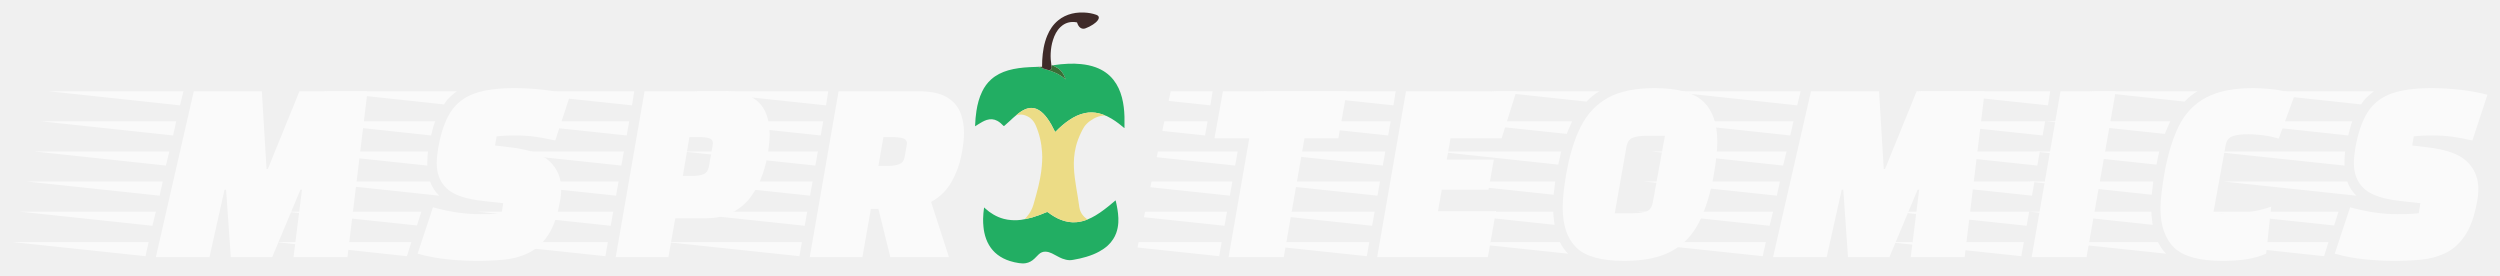
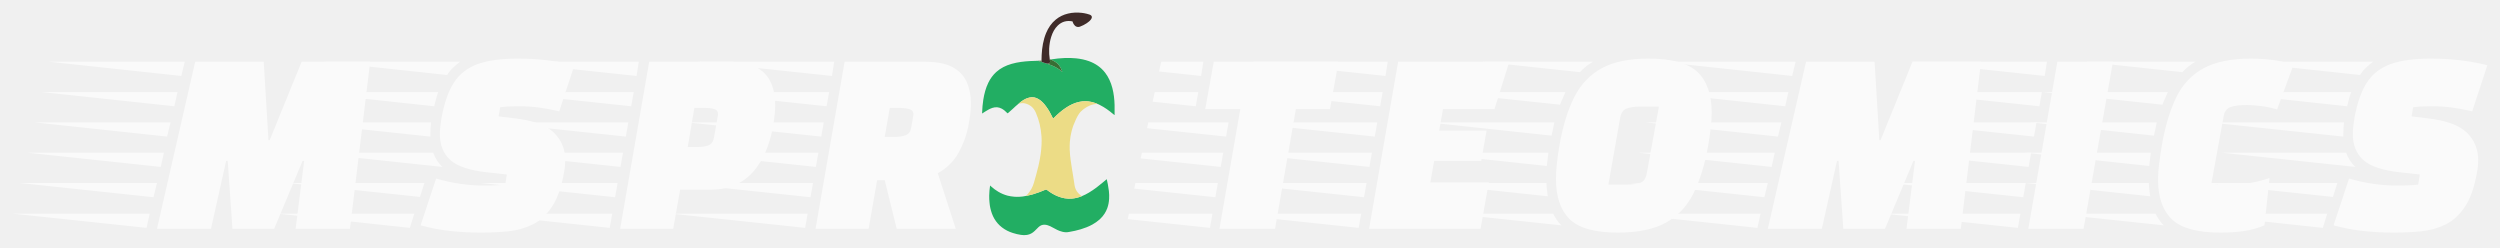
- <svg xmlns="http://www.w3.org/2000/svg" viewBox="-293.0 -820.0 7972.4 880.0">
+ <svg xmlns="http://www.w3.org/2000/svg" viewBox="-293.0 -724.5 7915.5 784.5">
  <defs>
    <mask id="slot">
-       <rect x="-293.0" y="-820.0" width="7972.4" height="880.0" fill="#fff" />
-       <polygon points="2957.6,-820.0 3502.2,-820.0 3315.1,60.0 2770.5,60.0" fill="#000" />
+       <rect x="-293.0" y="-724.5" width="7915.5" height="784.5" fill="#fff" />
+       <polygon points="2937.3,-724.5 3425.1,-724.5 3258.3,60.0 2770.5,60.0" fill="#000" />
    </mask>
  </defs>
  <g fill="#fafafa" mask="url(#slot)">
    <path d="M204.0 0.0 325.0 -529.0H542.0L557.0 -281.0H561.0L662.0 -529.0H879.0L815.0 0.0H643.0L670.0 -215.0H665.0L575.0 0.0H443.0L428.0 -215.0H423.0L375.0 0.0ZM281.0 -484.0 -138.0 -529.0H292.0ZM259.0 -388.0 -161.0 -433.0H269.0ZM236.0 -292.0 -184.0 -337.0H247.0ZM216.0 -196.0 -207.0 -241.0H226.0ZM193.0 -100.0 -230.0 -145.0H204.0ZM171.0 -3.0 -253.0 -48.0H181.0Z" />
    <path d="M1229.7 12.0Q1182.7 12.0 1134.2 7.0Q1085.7 2.0 1038.7 -11.0L1087.7 -159.0Q1165.7 -137.0 1237.7 -137.0Q1255.7 -137.0 1272.2 -137.5Q1288.7 -138.0 1306.7 -140.0L1311.7 -172.0L1248.7 -179.0Q1165.7 -188.0 1132.7 -218.0Q1099.7 -248.0 1099.7 -300.0Q1099.7 -311.0 1101.2 -324.0Q1102.7 -337.0 1104.7 -350.0Q1117.7 -422.0 1144.2 -463.0Q1170.7 -504.0 1219.2 -521.5Q1267.7 -539.0 1346.7 -539.0Q1441.7 -539.0 1525.7 -518.0L1477.7 -372.0Q1442.7 -380.0 1413.7 -384.0Q1384.7 -388.0 1350.7 -388.0Q1331.7 -388.0 1319.7 -387.5Q1307.7 -387.0 1290.7 -385.0L1285.7 -356.0L1335.7 -350.0Q1423.7 -340.0 1460.2 -305.0Q1496.7 -270.0 1496.7 -217.0Q1496.7 -208.0 1495.7 -198.0Q1494.7 -188.0 1492.7 -178.0Q1480.7 -109.0 1454.7 -70.0Q1428.7 -31.0 1392.7 -13.5Q1356.7 4.0 1314.7 8.0Q1272.7 12.0 1229.7 12.0ZM1122.7 -487.0 732.7 -529.0H1163.7Q1151.7 -520.0 1141.2 -510.0Q1130.7 -500.0 1122.7 -487.0ZM1081.7 -388.0 663.7 -433.0H1094.7Q1090.7 -423.0 1087.7 -411.5Q1084.7 -400.0 1081.7 -388.0ZM1069.7 -292.0 645.7 -337.0H1071.7Q1070.7 -328.0 1070.2 -318.5Q1069.7 -309.0 1069.7 -300.0ZM1107.7 -196.0 684.7 -241.0H1078.7Q1087.7 -215.0 1107.7 -196.0ZM1036.7 -101.0 619.7 -145.0H1050.7ZM1004.7 -3.0 586.7 -48.0H1018.7Z" />
    <path d="M1670.5 0.0 1762.5 -529.0H2016.5Q2071.5 -529.0 2103.0 -511.0Q2134.5 -493.0 2148.0 -462.5Q2161.5 -432.0 2161.5 -392.0Q2161.5 -369.0 2156.5 -335.0Q2151.5 -301.0 2139.0 -264.5Q2126.5 -228.0 2104.0 -196.0Q2081.5 -164.0 2045.5 -144.0Q2009.5 -124.0 1957.5 -124.0H1860.5L1838.5 0.0ZM1722.5 -484.0 1298.5 -529.0H1729.5ZM1705.5 -388.0 1281.5 -433.0H1713.5ZM1884.5 -259.0H1915.5Q1935.5 -259.0 1949.5 -264.0Q1963.5 -269.0 1967.5 -288.0L1979.5 -356.0Q1979.5 -358.0 1980.0 -359.5Q1980.5 -361.0 1980.5 -362.0Q1980.5 -376.0 1967.5 -379.5Q1954.5 -383.0 1937.5 -383.0H1905.5ZM1688.5 -292.0 1264.5 -337.0H1696.5ZM1671.5 -196.0 1247.5 -241.0H1679.5ZM1654.5 -100.0 1230.5 -145.0H1662.5ZM1637.5 -3.0 1213.5 -48.0H1645.5Z" />
    <path d="M2289.2 0.0 2381.2 -529.0H2635.2Q2691.2 -529.0 2722.7 -512.0Q2754.2 -495.0 2767.7 -465.0Q2781.2 -435.0 2781.2 -397.0Q2781.2 -367.0 2772.7 -324.0Q2764.2 -281.0 2741.7 -240.5Q2719.2 -200.0 2676.2 -176.0L2733.2 0.0H2546.2L2508.2 -154.0H2484.2L2457.2 0.0ZM2341.2 -484.0 1917.2 -529.0H2348.2ZM2324.2 -388.0 1900.2 -433.0H2332.2ZM2508.2 -291.0H2540.2Q2560.2 -291.0 2574.7 -296.5Q2589.2 -302.0 2592.2 -321.0L2598.2 -356.0Q2598.2 -358.0 2598.7 -359.5Q2599.2 -361.0 2599.2 -362.0Q2599.2 -376.0 2584.7 -379.5Q2570.2 -383.0 2546.2 -383.0H2524.2ZM2307.2 -292.0 1883.2 -337.0H2315.2ZM2290.2 -196.0 1866.2 -241.0H2298.2ZM2273.2 -100.0 1849.2 -145.0H2281.2ZM2256.2 -3.0 1832.2 -48.0H2264.2Z" />
-     <path d="M3624.9 0.0 3690.9 -379.0H3579.9L3606.9 -529.0H4001.9L3974.9 -379.0H3866.9L3800.9 0.0ZM3566.9 -484.0 3142.9 -529.0H3573.9ZM3549.9 -388.0 3125.9 -433.0H3557.9ZM3645.9 -292.0 3221.9 -337.0H3653.9ZM3628.9 -196.0 3204.9 -241.0H3636.9ZM3611.9 -100.0 3187.9 -145.0H3619.9ZM3594.9 -3.0 3170.9 -48.0H3602.9Z" />
-     <path d="M4098.7 0.0 4190.7 -529.0H4542.7L4495.7 -379.0H4332.7L4320.7 -311.0H4470.7L4453.7 -215.0H4304.7L4292.7 -147.0H4477.7L4451.7 0.0ZM4150.7 -484.0 3726.7 -529.0H4157.7ZM4133.7 -388.0 3709.7 -433.0H4141.7ZM4116.7 -292.0 3692.7 -337.0H4124.7ZM4099.7 -196.0 3675.7 -241.0H4107.7ZM4082.7 -100.0 3658.7 -145.0H4090.7ZM4065.7 -3.0 3641.7 -48.0H4073.7Z" />
-     <path d="M4886.4 12.0Q4777.4 12.0 4733.9 -30.5Q4690.4 -73.0 4690.4 -158.0Q4690.4 -181.0 4693.4 -208.0Q4696.4 -235.0 4701.4 -264.0Q4717.4 -356.0 4748.4 -417.0Q4779.4 -478.0 4835.4 -508.5Q4891.4 -539.0 4983.4 -539.0Q5093.4 -539.0 5138.4 -496.5Q5183.4 -454.0 5183.4 -368.0Q5183.4 -346.0 5180.4 -319.5Q5177.4 -293.0 5172.4 -264.0Q5156.4 -173.0 5125.4 -111.5Q5094.4 -50.0 5037.4 -19.0Q4980.4 12.0 4886.4 12.0ZM4766.4 -496.0 4459.4 -529.0H4807.4Q4783.4 -515.0 4766.4 -496.0ZM4703.4 -393.0 4325.4 -433.0H4720.4Q4716.4 -423.0 4711.9 -413.5Q4707.4 -404.0 4703.4 -393.0ZM4856.4 -140.0H4915.4Q4941.4 -140.0 4957.9 -146.0Q4974.4 -152.0 4978.4 -178.0L5016.4 -387.0H4955.4Q4931.4 -387.0 4914.4 -381.0Q4897.4 -375.0 4893.4 -350.0ZM4676.4 -295.0 4285.4 -337.0H4685.4ZM4661.4 -199.0 4267.4 -241.0H4666.4Q4665.4 -230.0 4663.9 -219.5Q4662.4 -209.0 4661.4 -199.0ZM4664.4 -103.0 4271.4 -145.0H4660.4Q4660.4 -134.0 4661.9 -123.5Q4663.4 -113.0 4664.4 -103.0ZM4707.4 -11.0 4358.4 -48.0H4681.4Q4686.4 -38.0 4692.9 -28.5Q4699.4 -19.0 4707.4 -11.0Z" />
-     <path d="M5361.2 0.0 5482.2 -529.0H5699.2L5714.2 -281.0H5718.2L5819.2 -529.0H6036.2L5972.2 0.0H5800.2L5827.2 -215.0H5822.2L5732.2 0.0H5600.2L5585.2 -215.0H5580.2L5532.2 0.0ZM5438.2 -484.0 5019.2 -529.0H5449.2ZM5416.2 -388.0 4996.2 -433.0H5426.2ZM5393.2 -292.0 4973.2 -337.0H5404.2ZM5373.2 -196.0 4950.2 -241.0H5383.2ZM5350.2 -100.0 4927.2 -145.0H5361.2ZM5328.2 -3.0 4904.2 -48.0H5338.2Z" />
-     <path d="M6185.9 0.0 6277.9 -529.0H6453.9L6360.9 0.0ZM6237.9 -484.0 5813.9 -529.0H6244.9ZM6220.9 -388.0 5796.9 -433.0H6228.9ZM6203.9 -292.0 5779.9 -337.0H6211.9ZM6186.9 -196.0 5762.9 -241.0H6194.9ZM6169.9 -100.0 5745.9 -145.0H6177.9ZM6152.9 -3.0 5728.9 -48.0H6160.9Z" />
-     <path d="M6794.7 12.0Q6684.7 12.0 6640.7 -30.0Q6596.7 -72.0 6596.7 -156.0Q6596.7 -179.0 6600.2 -206.5Q6603.7 -234.0 6608.7 -264.0Q6624.7 -356.0 6654.7 -417.0Q6684.7 -478.0 6741.2 -508.5Q6797.7 -539.0 6891.7 -539.0Q6910.7 -539.0 6937.2 -537.0Q6963.7 -535.0 6987.7 -530.0Q7011.7 -525.0 7024.7 -517.0L6973.7 -378.0Q6946.7 -386.0 6920.2 -389.0Q6893.7 -392.0 6878.7 -392.0Q6843.7 -392.0 6826.2 -385.5Q6808.7 -379.0 6804.7 -358.0L6765.7 -144.0Q6781.7 -140.0 6794.7 -139.5Q6807.7 -139.0 6820.7 -139.0Q6852.7 -139.0 6887.2 -145.0Q6921.7 -151.0 6949.7 -161.0L6933.7 -11.0Q6902.7 2.0 6869.2 7.0Q6835.7 12.0 6794.7 12.0ZM6673.7 -496.0 6366.7 -529.0H6714.7Q6690.7 -515.0 6673.7 -496.0ZM6610.7 -393.0 6232.7 -433.0H6627.7Q6623.7 -423.0 6619.2 -413.5Q6614.7 -404.0 6610.7 -393.0ZM6583.7 -295.0 6192.7 -337.0H6592.7ZM6568.7 -199.0 6174.7 -241.0H6573.7Q6572.7 -230.0 6571.2 -219.5Q6569.7 -209.0 6568.7 -199.0ZM6571.7 -103.0 6178.7 -145.0H6567.7Q6567.7 -134.0 6569.2 -123.5Q6570.7 -113.0 6571.7 -103.0ZM6614.7 -11.0 6265.7 -48.0H6588.7Q6593.7 -38.0 6600.2 -28.5Q6606.7 -19.0 6614.7 -11.0Z" />
-     <path d="M7343.4 12.0Q7296.4 12.0 7247.9 7.0Q7199.4 2.0 7152.4 -11.0L7201.4 -159.0Q7279.4 -137.0 7351.4 -137.0Q7369.4 -137.0 7385.9 -137.5Q7402.4 -138.0 7420.4 -140.0L7425.4 -172.0L7362.4 -179.0Q7279.4 -188.0 7246.4 -218.0Q7213.4 -248.0 7213.4 -300.0Q7213.4 -311.0 7214.9 -324.0Q7216.4 -337.0 7218.4 -350.0Q7231.4 -422.0 7257.9 -463.0Q7284.4 -504.0 7332.9 -521.5Q7381.4 -539.0 7460.4 -539.0Q7555.4 -539.0 7639.4 -518.0L7591.4 -372.0Q7556.4 -380.0 7527.4 -384.0Q7498.4 -388.0 7464.4 -388.0Q7445.4 -388.0 7433.4 -387.5Q7421.4 -387.0 7404.4 -385.0L7399.4 -356.0L7449.4 -350.0Q7537.4 -340.0 7573.9 -305.0Q7610.4 -270.0 7610.4 -217.0Q7610.4 -208.0 7609.4 -198.0Q7608.4 -188.0 7606.4 -178.0Q7594.4 -109.0 7568.4 -70.0Q7542.4 -31.0 7506.4 -13.5Q7470.4 4.0 7428.4 8.0Q7386.4 12.0 7343.4 12.0ZM7236.4 -487.0 6846.4 -529.0H7277.4Q7265.4 -520.0 7254.9 -510.0Q7244.4 -500.0 7236.4 -487.0ZM7195.4 -388.0 6777.4 -433.0H7208.4Q7204.4 -423.0 7201.4 -411.5Q7198.4 -400.0 7195.4 -388.0ZM7183.4 -292.0 6759.4 -337.0H7185.4Q7184.4 -328.0 7183.9 -318.5Q7183.4 -309.0 7183.4 -300.0ZM7221.4 -196.0 6798.4 -241.0H7192.4Q7201.4 -215.0 7221.4 -196.0ZM7150.4 -101.0 6733.4 -145.0H7164.4ZM7118.4 -3.0 6700.4 -48.0H7132.4Z" />
+     <path d="M3568.0 0.0 3634.0 -379.0H3523.0L3550.0 -529.0H3945.0L3918.0 -379.0H3810.0L3744.0 0.0ZM3510.0 -484.0 3086.0 -529.0H3517.0ZM3493.0 -388.0 3069.0 -433.0H3501.0ZM3589.0 -292.0 3165.0 -337.0H3597.0ZM3572.0 -196.0 3148.0 -241.0H3580.0ZM3555.0 -100.0 3131.0 -145.0H3563.0ZM3538.0 -3.0 3114.0 -48.0H3546.0Z" />
+     <path d="M4041.8 0.0 4133.8 -529.0H4485.8L4438.8 -379.0H4275.8L4263.8 -311.0H4413.8L4396.8 -215.0H4247.8L4235.8 -147.0H4420.8L4394.8 0.0ZM4093.8 -484.0 3669.8 -529.0H4100.8ZM4076.8 -388.0 3652.8 -433.0H4084.8ZM4059.8 -292.0 3635.8 -337.0H4067.8ZM4042.8 -196.0 3618.8 -241.0H4050.8ZM4025.8 -100.0 3601.8 -145.0H4033.8ZM4008.8 -3.0 3584.8 -48.0H4016.8Z" />
+     <path d="M4829.5 12.0Q4720.5 12.0 4677.0 -30.5Q4633.5 -73.0 4633.5 -158.0Q4633.5 -181.0 4636.5 -208.0Q4639.5 -235.0 4644.5 -264.0Q4660.5 -356.0 4691.5 -417.0Q4722.5 -478.0 4778.5 -508.5Q4834.5 -539.0 4926.5 -539.0Q5036.5 -539.0 5081.5 -496.5Q5126.5 -454.0 5126.5 -368.0Q5126.5 -346.0 5123.5 -319.5Q5120.5 -293.0 5115.5 -264.0Q5099.5 -173.0 5068.5 -111.5Q5037.5 -50.0 4980.5 -19.0Q4923.5 12.0 4829.5 12.0ZM4709.5 -496.0 4402.5 -529.0H4750.5Q4726.5 -515.0 4709.5 -496.0ZM4646.5 -393.0 4268.5 -433.0H4663.5Q4659.5 -423.0 4655.0 -413.5Q4650.5 -404.0 4646.5 -393.0ZM4799.5 -140.0H4858.5Q4884.5 -140.0 4901.0 -146.0Q4917.5 -152.0 4921.5 -178.0L4959.5 -387.0H4898.5Q4874.5 -387.0 4857.5 -381.0Q4840.5 -375.0 4836.5 -350.0ZM4619.5 -295.0 4228.5 -337.0H4628.5ZM4604.5 -199.0 4210.5 -241.0H4609.5Q4608.5 -230.0 4607.0 -219.5Q4605.5 -209.0 4604.5 -199.0ZM4607.5 -103.0 4214.5 -145.0H4603.5Q4603.5 -134.0 4605.0 -123.5Q4606.5 -113.0 4607.5 -103.0ZM4650.5 -11.0 4301.5 -48.0H4624.5Q4629.5 -38.0 4636.0 -28.5Q4642.5 -19.0 4650.5 -11.0Z" />
+     <path d="M5304.3 0.0 5425.3 -529.0H5642.3L5657.3 -281.0H5661.3L5762.3 -529.0H5979.3L5915.3 0.0H5743.3L5770.3 -215.0H5765.3L5675.3 0.0H5543.3L5528.3 -215.0H5523.3L5475.3 0.0ZM5381.3 -484.0 4962.3 -529.0H5392.3ZM5359.3 -388.0 4939.3 -433.0H5369.3ZM5336.3 -292.0 4916.3 -337.0H5347.3ZM5316.3 -196.0 4893.3 -241.0H5326.3ZM5293.3 -100.0 4870.3 -145.0H5304.3ZM5271.3 -3.0 4847.3 -48.0H5281.3Z" />
+     <path d="M6129.0 0.0 6221.0 -529.0H6397.0L6304.0 0.0ZM6181.0 -484.0 5757.0 -529.0H6188.0ZM6164.0 -388.0 5740.0 -433.0H6172.0ZM6147.0 -292.0 5723.0 -337.0H6155.0ZM6130.0 -196.0 5706.0 -241.0H6138.0ZM6113.0 -100.0 5689.0 -145.0H6121.0ZM6096.0 -3.0 5672.0 -48.0H6104.0Z" />
+     <path d="M6737.8 12.0Q6627.8 12.0 6583.8 -30.0Q6539.8 -72.0 6539.8 -156.0Q6539.8 -179.0 6543.3 -206.5Q6546.8 -234.0 6551.8 -264.0Q6567.8 -356.0 6597.8 -417.0Q6627.8 -478.0 6684.3 -508.5Q6740.8 -539.0 6834.8 -539.0Q6853.8 -539.0 6880.3 -537.0Q6906.8 -535.0 6930.8 -530.0Q6954.8 -525.0 6967.8 -517.0L6916.8 -378.0Q6889.8 -386.0 6863.3 -389.0Q6836.8 -392.0 6821.8 -392.0Q6786.8 -392.0 6769.3 -385.5Q6751.8 -379.0 6747.8 -358.0L6708.8 -144.0Q6724.8 -140.0 6737.8 -139.5Q6750.8 -139.0 6763.8 -139.0Q6795.8 -139.0 6830.3 -145.0Q6864.8 -151.0 6892.8 -161.0L6876.8 -11.0Q6845.8 2.0 6812.3 7.0Q6778.8 12.0 6737.8 12.0ZM6616.8 -496.0 6309.8 -529.0H6657.8Q6633.8 -515.0 6616.8 -496.0ZM6553.8 -393.0 6175.8 -433.0H6570.8Q6566.8 -423.0 6562.3 -413.5Q6557.8 -404.0 6553.8 -393.0ZM6526.8 -295.0 6135.8 -337.0H6535.8ZM6511.8 -199.0 6117.8 -241.0H6516.8Q6515.8 -230.0 6514.3 -219.5Q6512.8 -209.0 6511.8 -199.0ZM6514.8 -103.0 6121.8 -145.0H6510.8Q6510.8 -134.0 6512.3 -123.5Q6513.8 -113.0 6514.8 -103.0ZM6557.8 -11.0 6208.8 -48.0H6531.8Q6536.8 -38.0 6543.3 -28.5Q6549.8 -19.0 6557.8 -11.0Z" />
+     <path d="M7286.5 12.0Q7239.5 12.0 7191.0 7.0Q7142.5 2.0 7095.5 -11.0L7144.5 -159.0Q7222.5 -137.0 7294.5 -137.0Q7312.5 -137.0 7329.0 -137.5Q7345.5 -138.0 7363.5 -140.0L7368.5 -172.0L7305.5 -179.0Q7222.5 -188.0 7189.5 -218.0Q7156.5 -248.0 7156.5 -300.0Q7156.5 -311.0 7158.0 -324.0Q7159.5 -337.0 7161.5 -350.0Q7174.5 -422.0 7201.0 -463.0Q7227.5 -504.0 7276.0 -521.5Q7324.5 -539.0 7403.5 -539.0Q7498.5 -539.0 7582.5 -518.0L7534.5 -372.0Q7499.5 -380.0 7470.5 -384.0Q7441.5 -388.0 7407.5 -388.0Q7388.5 -388.0 7376.5 -387.5Q7364.5 -387.0 7347.5 -385.0L7342.5 -356.0L7392.5 -350.0Q7480.5 -340.0 7517.0 -305.0Q7553.5 -270.0 7553.5 -217.0Q7553.5 -208.0 7552.5 -198.0Q7551.5 -188.0 7549.5 -178.0Q7537.5 -109.0 7511.5 -70.0Q7485.5 -31.0 7449.5 -13.5Q7413.5 4.0 7371.5 8.0Q7329.5 12.0 7286.5 12.0ZM7179.5 -487.0 6789.5 -529.0H7220.5Q7208.5 -520.0 7198.0 -510.0Q7187.5 -500.0 7179.5 -487.0ZM7138.5 -388.0 6720.5 -433.0H7151.5Q7147.5 -423.0 7144.5 -411.5Q7141.5 -400.0 7138.5 -388.0ZM7126.5 -292.0 6702.5 -337.0H7128.5Q7127.5 -328.0 7127.0 -318.5Q7126.5 -309.0 7126.5 -300.0ZM7164.5 -196.0 6741.5 -241.0H7135.5Q7144.5 -215.0 7164.5 -196.0ZM7093.5 -101.0 6676.5 -145.0H7107.5ZM7061.5 -3.0 6643.5 -48.0H7075.5Z" />
  </g>
  <g>
-     <path fill="#22ae63" d="M3292.9 -424.6V-412.0C3292.6 -411.9 3292.4 -411.9 3292.1 -411.8C3290.0 -413.6 3287.8 -415.3 3285.7 -417.1C3271.5 -429.0 3256.5 -439.7 3239.9 -448.0C3237.0 -449.4 3234.2 -451.1 3231.0 -451.8C3230.8 -452.3 3230.3 -452.3 3229.8 -452.5C3223.6 -455.1 3217.1 -457.2 3210.5 -458.7C3196.2 -462.0 3181.8 -462.4 3167.4 -459.5C3148.8 -455.7 3132.2 -447.5 3116.7 -437.0C3101.2 -426.6 3087.3 -414.4 3074.3 -401.1C3071.9 -398.8 3071.9 -398.8 3070.4 -401.8C3063.5 -416.2 3055.8 -430.3 3046.3 -443.2C3039.0 -453.1 3030.8 -462.1 3020.3 -468.6C3009.6 -475.2 2998.2 -477.5 2985.8 -474.6C2970.7 -470.9 2958.6 -462.1 2947.1 -452.1C2940.1 -446.7 2933.9 -440.5 2927.4 -434.5C2921.6 -429.2 2915.7 -423.8 2909.7 -418.7C2908.6 -417.8 2908.0 -417.8 2907.0 -418.8C2901.1 -425.0 2894.8 -430.6 2887.3 -434.7C2876.4 -440.5 2865.2 -441.2 2853.5 -437.5C2843.8 -434.3 2835.1 -428.9 2826.5 -423.6C2823.1 -421.5 2819.9 -419.0 2816.2 -417.3V-418.2C2816.8 -418.8 2816.6 -419.5 2816.6 -420.2C2817.1 -435.8 2818.5 -451.3 2820.9 -466.8C2824.2 -488.0 2829.6 -508.7 2839.1 -528.1C2846.1 -542.7 2855.4 -555.6 2867.4 -566.5C2883.3 -580.8 2901.9 -589.8 2922.2 -595.7C2944.2 -602.0 2966.8 -604.6 2989.6 -605.8C2998.6 -606.3 3007.7 -606.6 3016.7 -606.9C3021.1 -605.1 3025.7 -604.0 3030.2 -602.6C3036.8 -600.5 3043.5 -598.5 3050.1 -596.5C3053.4 -595.3 3056.8 -594.0 3060.1 -592.8C3073.2 -588.1 3085.7 -582.2 3096.7 -573.7C3099.6 -571.5 3102.3 -569.1 3105.1 -566.7C3104.5 -568.8 3103.8 -570.7 3103.0 -572.7C3098.2 -585.5 3090.8 -596.3 3078.9 -603.5C3073.9 -606.5 3068.6 -608.9 3063.6 -611.7C3064.1 -611.8 3064.6 -611.8 3065.1 -611.9C3081.0 -614.5 3097.0 -616.1 3113.1 -616.7C3126.9 -617.3 3140.7 -617.1 3154.5 -615.6C3170.6 -614.0 3186.4 -610.8 3201.6 -605.2C3224.2 -596.8 3243.4 -583.8 3258.2 -564.8C3271.2 -548.2 3279.5 -529.3 3284.8 -509.1C3290.1 -489.0 3292.3 -468.5 3292.9 -447.8C3292.9 -440.0 3292.9 -432.3 3292.9 -424.6" />
-     <path fill="#22ae63" d="M3175.1 -120.1C3184.0 -123.7 3192.4 -128.0 3200.6 -132.9C3210.4 -138.7 3219.7 -145.1 3228.7 -152.0C3236.4 -157.7 3243.8 -163.7 3251.1 -169.9C3255.3 -173.5 3259.6 -176.9 3263.8 -180.5C3264.7 -181.2 3264.7 -180.9 3264.9 -180.0C3266.5 -174.3 3267.5 -168.4 3268.7 -162.6C3270.3 -154.6 3271.5 -146.6 3272.4 -138.5C3273.5 -129.2 3273.8 -119.9 3273.3 -110.5C3272.6 -98.9 3270.5 -87.4 3266.4 -76.4C3264.0 -69.8 3260.8 -63.5 3257.0 -57.6C3252.1 -49.9 3246.3 -43.0 3239.6 -36.9C3231.4 -29.5 3222.4 -23.3 3212.7 -18.0C3199.6 -10.7 3185.7 -5.4 3171.5 -1.1C3157.8 3.1 3143.9 6.1 3129.9 8.5C3126.1 9.1 3122.3 9.8 3118.4 9.7C3110.2 9.5 3102.4 7.6 3094.7 4.7C3083.1 0.2 3072.8 -6.8 3061.6 -12.0C3055.4 -14.9 3049.1 -17.0 3042.2 -17.4C3033.4 -18.0 3026.0 -15.0 3019.7 -9.1C3015.0 -4.6 3010.5 0.1 3005.9 4.7C2998.0 12.3 2988.9 17.5 2978.0 19.3C2970.8 20.5 2963.6 20.1 2956.4 19.0C2946.4 17.6 2936.5 15.3 2926.9 12.2C2912.8 7.7 2899.8 1.2 2888.0 -7.8C2876.9 -16.3 2867.9 -26.7 2860.8 -38.8C2853.6 -51.0 2849.1 -64.1 2846.1 -77.8C2844.7 -83.8 2843.9 -89.9 2843.3 -96.0C2842.4 -104.6 2841.9 -113.2 2842.1 -121.9C2842.4 -134.0 2843.3 -146.1 2845.2 -158.5C2846.7 -157.2 2848.0 -156.0 2849.2 -154.9C2857.1 -147.7 2865.5 -141.4 2874.7 -136.1C2885.0 -130.0 2895.9 -125.3 2907.5 -122.2C2915.3 -120.1 2923.3 -118.8 2931.4 -118.2C2938.1 -117.6 2944.7 -117.5 2951.4 -117.9C2959.2 -118.4 2967.1 -119.0 2974.8 -121.1C2975.7 -121.2 2976.7 -121.3 2977.7 -121.5C2984.7 -122.9 2991.7 -124.6 2998.6 -126.6C3006.5 -128.9 3014.3 -131.5 3022.1 -134.4C3029.6 -137.2 3037.1 -140.2 3044.4 -143.4C3046.6 -144.4 3047.9 -144.0 3049.6 -142.6C3061.9 -133.1 3075.1 -125.0 3089.6 -119.3C3105.6 -113.0 3122.1 -110.0 3139.3 -111.4C3151.7 -112.4 3163.6 -115.5 3175.1 -120.1" />
-     <path fill="#ecdc86" d="M3175.1 -120.1C3163.6 -115.5 3151.7 -112.4 3139.3 -111.4C3122.1 -110.0 3105.6 -113.0 3089.6 -119.3C3075.1 -125.0 3061.9 -133.1 3049.6 -142.6C3047.9 -144.0 3046.6 -144.4 3044.4 -143.4C3037.1 -140.2 3029.6 -137.2 3022.1 -134.4C3014.3 -131.5 3006.5 -128.9 2998.6 -126.6C2991.7 -124.6 2984.7 -122.9 2977.7 -121.5C2976.7 -121.3 2975.7 -121.2 2974.8 -121.1C2977.2 -123.9 2979.6 -126.7 2982.0 -129.5C2991.9 -140.9 2998.8 -153.9 3002.9 -168.3C3008.4 -188.1 3014.3 -207.8 3018.9 -227.9C3022.3 -242.6 3025.3 -257.4 3027.3 -272.4C3028.7 -283.2 3029.6 -294.0 3030.3 -304.8C3030.9 -314.8 3030.7 -324.7 3030.1 -334.6C3028.2 -364.6 3021.6 -393.6 3009.5 -421.1C3002.2 -437.5 2989.6 -448.8 2971.9 -453.4C2964.2 -455.4 2956.5 -454.8 2948.9 -452.5C2948.3 -452.3 2947.8 -451.9 2947.1 -452.1C2958.6 -462.1 2970.7 -470.9 2985.8 -474.6C2998.2 -477.5 3009.6 -475.2 3020.2 -468.6C3030.8 -462.1 3039.0 -453.1 3046.3 -443.2C3055.8 -430.3 3063.5 -416.2 3070.4 -401.8C3071.9 -398.8 3071.9 -398.8 3074.2 -401.1C3087.3 -414.4 3101.2 -426.6 3116.7 -437.0C3132.2 -447.5 3148.8 -455.7 3167.4 -459.4C3181.8 -462.4 3196.2 -462.0 3210.5 -458.7C3217.1 -457.2 3223.5 -455.1 3229.8 -452.5C3230.3 -452.3 3230.8 -452.3 3231.0 -451.7C3212.6 -451.4 3196.6 -444.4 3182.1 -433.5C3175.1 -428.3 3168.9 -422.3 3164.1 -415.0C3160.1 -408.9 3156.9 -402.4 3153.8 -395.8C3147.4 -382.4 3142.1 -368.6 3138.4 -354.2C3135.2 -341.9 3133.2 -329.5 3132.2 -316.8C3131.4 -307.0 3131.2 -297.2 3131.6 -287.4C3132.0 -275.4 3133.2 -263.4 3134.7 -251.5C3137.3 -231.4 3140.8 -211.6 3144.1 -191.7C3145.9 -180.6 3147.4 -169.5 3149.1 -158.5C3151.7 -142.4 3160.6 -130.4 3173.6 -121.2C3174.1 -120.8 3174.6 -120.5 3175.1 -120.1" />
-     <path fill="#3f2b29" d="M3149.2 -780.0 3164.9 -780.0C3177.7 -779.4 3190.1 -777.3 3202.2 -773.1C3211.6 -770.0 3213.6 -763.8 3208.0 -755.7C3204.0 -750.0 3198.4 -745.8 3192.7 -741.9C3185.2 -736.9 3177.1 -732.9 3168.7 -729.7C3159.8 -726.3 3151.4 -729.6 3146.0 -738.4C3144.3 -741.2 3143.0 -744.1 3142.1 -747.3C3141.8 -748.2 3141.5 -748.6 3140.5 -748.8C3120.8 -752.3 3103.4 -747.7 3088.8 -733.8C3076.9 -722.4 3069.9 -708.2 3065.0 -692.7C3060.5 -678.8 3058.3 -664.5 3057.6 -650.0C3057.0 -637.0 3057.9 -624.2 3059.9 -611.4C3060.3 -609.2 3060.8 -607.0 3061.1 -604.8C3061.3 -602.1 3060.5 -599.7 3058.2 -598.0C3055.7 -596.3 3052.9 -596.6 3050.1 -596.5C3043.5 -598.5 3036.9 -600.5 3030.3 -602.6C3030.2 -604.1 3030.2 -605.7 3030.1 -607.3C3030.2 -614.1 3030.3 -620.9 3030.6 -627.8C3032.1 -654.9 3036.2 -681.4 3046.7 -706.6C3054.5 -725.4 3065.5 -741.9 3081.3 -754.9C3094.3 -765.6 3109.1 -772.6 3125.4 -776.6C3133.3 -778.5 3141.2 -779.6 3149.2 -780.0" />
-     <path fill="#386e35" d="M3050.0 -596.5C3052.8 -596.5 3055.7 -596.2 3058.1 -598.0C3060.5 -599.7 3061.3 -602.1 3061.0 -604.8C3060.8 -607.0 3060.3 -609.2 3059.9 -611.4C3061.1 -611.5 3062.4 -611.6 3063.6 -611.7C3068.6 -608.9 3073.9 -606.5 3078.8 -603.5C3090.8 -596.3 3098.2 -585.5 3103.0 -572.7C3103.8 -570.7 3104.5 -568.8 3105.1 -566.7C3102.3 -569.1 3099.5 -571.5 3096.7 -573.7C3085.6 -582.2 3073.2 -588.1 3060.1 -592.8C3056.8 -594.0 3053.4 -595.3 3050.0 -596.5" />
-     <path fill="#386e35" d="M3030.1 -607.2C3030.2 -605.7 3030.2 -604.1 3030.3 -602.5C3025.8 -604.0 3021.1 -605.1 3016.7 -606.9C3021.2 -607.0 3025.7 -607.1 3030.1 -607.2" />
+     <path fill="#22ae63" d="M3236.0 -371.5V-360.4C3235.8 -360.4 3235.6 -360.3 3235.3 -360.3C3233.4 -361.8 3231.5 -363.4 3229.7 -364.9C3217.2 -375.4 3204.0 -384.8 3189.3 -392.1C3186.8 -393.4 3184.3 -394.9 3181.5 -395.5C3181.3 -395.9 3180.9 -396.0 3180.5 -396.1C3175.0 -398.4 3169.3 -400.2 3163.5 -401.6C3150.9 -404.5 3138.2 -404.8 3125.5 -402.2C3109.1 -399.0 3094.5 -391.8 3080.8 -382.5C3067.2 -373.3 3055.0 -362.5 3043.5 -350.9C3041.4 -348.8 3041.4 -348.8 3040.1 -351.4C3034.0 -364.2 3027.3 -376.6 3018.8 -387.9C3012.4 -396.6 3005.2 -404.6 2995.9 -410.3C2986.5 -416.1 2976.5 -418.2 2965.6 -415.5C2952.3 -412.3 2941.6 -404.6 2931.5 -395.8C2925.3 -391.0 2919.8 -385.5 2914.1 -380.3C2909.0 -375.6 2903.9 -370.9 2898.5 -366.4C2897.6 -365.5 2897.0 -365.5 2896.2 -366.5C2891.0 -371.9 2885.5 -376.8 2878.8 -380.4C2869.2 -385.6 2859.3 -386.2 2849.1 -382.9C2840.5 -380.1 2832.9 -375.4 2825.3 -370.7C2822.3 -368.8 2819.5 -366.6 2816.2 -365.1V-365.9C2816.7 -366.4 2816.5 -367.1 2816.6 -367.7C2817.0 -381.4 2818.2 -395.1 2820.3 -408.7C2823.3 -427.4 2828.0 -445.6 2836.3 -462.7C2842.6 -475.5 2850.7 -486.9 2861.3 -496.5C2875.3 -509.1 2891.7 -517.0 2909.6 -522.2C2929.0 -527.8 2948.9 -530.1 2968.9 -531.2C2976.9 -531.6 2984.8 -531.8 2992.8 -532.1C2996.6 -530.5 3000.7 -529.6 3004.7 -528.3C3010.5 -526.5 3016.3 -524.7 3022.2 -522.9C3025.1 -521.8 3028.1 -520.7 3031.0 -519.7C3042.5 -515.5 3053.5 -510.4 3063.2 -502.8C3065.7 -500.9 3068.2 -498.8 3070.6 -496.7C3070.1 -498.5 3069.5 -500.2 3068.8 -501.9C3064.6 -513.2 3058.1 -522.7 3047.5 -529.1C3043.2 -531.7 3038.5 -533.8 3034.1 -536.3C3034.5 -536.4 3035.0 -536.4 3035.4 -536.5C3049.4 -538.8 3063.5 -540.2 3077.6 -540.8C3089.8 -541.2 3102.0 -541.1 3114.1 -539.8C3128.3 -538.3 3142.2 -535.5 3155.6 -530.6C3175.5 -523.2 3192.4 -511.7 3205.5 -495.0C3216.9 -480.4 3224.2 -463.8 3228.9 -445.9C3233.5 -428.2 3235.5 -410.2 3236.0 -391.9C3236.0 -385.1 3236.0 -378.3 3236.0 -371.5" />
+     <path fill="#22ae63" d="M3132.3 -103.4C3140.1 -106.5 3147.5 -110.4 3154.7 -114.6C3163.3 -119.7 3171.5 -125.4 3179.5 -131.4C3186.2 -136.5 3192.8 -141.7 3199.2 -147.2C3202.9 -150.4 3206.7 -153.4 3210.4 -156.6C3211.2 -157.2 3211.2 -156.9 3211.4 -156.2C3212.7 -151.1 3213.7 -145.9 3214.7 -140.8C3216.1 -133.8 3217.2 -126.7 3218.0 -119.6C3218.9 -111.4 3219.2 -103.2 3218.7 -95.0C3218.1 -84.7 3216.3 -74.6 3212.7 -64.9C3210.6 -59.1 3207.7 -53.6 3204.4 -48.3C3200.1 -41.6 3195.0 -35.5 3189.1 -30.1C3181.9 -23.6 3173.9 -18.1 3165.4 -13.4C3153.9 -7.1 3141.6 -2.4 3129.1 1.4C3117.1 5.1 3104.8 7.7 3092.5 9.8C3089.1 10.4 3085.8 11.0 3082.3 10.9C3075.1 10.7 3068.2 9.1 3061.5 6.5C3051.3 2.6 3042.2 -3.6 3032.3 -8.2C3026.9 -10.7 3021.3 -12.6 3015.3 -13.0C3007.5 -13.5 3001.0 -10.8 2995.4 -5.6C2991.3 -1.7 2987.3 2.5 2983.2 6.5C2976.3 13.2 2968.3 17.8 2958.7 19.3C2952.4 20.4 2946.0 20.1 2939.6 19.2C2930.8 17.9 2922.2 15.9 2913.7 13.1C2901.3 9.2 2889.8 3.5 2879.5 -4.5C2869.7 -12.0 2861.7 -21.1 2855.4 -31.8C2849.1 -42.5 2845.2 -54.1 2842.5 -66.1C2841.3 -71.4 2840.6 -76.8 2840.1 -82.2C2839.3 -89.8 2838.8 -97.3 2839.0 -105.0C2839.3 -115.6 2840.1 -126.3 2841.8 -137.2C2843.0 -136.0 2844.2 -135.0 2845.3 -134.0C2852.2 -127.7 2859.7 -122.2 2867.7 -117.5C2876.8 -112.1 2886.4 -108.0 2896.6 -105.2C2903.5 -103.4 2910.5 -102.3 2917.6 -101.7C2923.5 -101.2 2929.4 -101.1 2935.3 -101.5C2942.2 -101.9 2949.1 -102.4 2955.8 -104.3C2956.7 -104.4 2957.6 -104.4 2958.4 -104.6C2964.6 -105.9 2970.7 -107.3 2976.8 -109.1C2983.8 -111.1 2990.7 -113.4 2997.5 -116.0C3004.2 -118.4 3010.7 -121.1 3017.2 -123.9C3019.1 -124.8 3020.3 -124.4 3021.8 -123.2C3032.6 -114.9 3044.2 -107.7 3057.0 -102.7C3071.1 -97.1 3085.6 -94.5 3100.7 -95.7C3111.7 -96.6 3122.2 -99.3 3132.3 -103.4" />
+     <path fill="#ecdc86" d="M3132.3 -103.4C3122.2 -99.3 3111.7 -96.6 3100.7 -95.7C3085.6 -94.5 3071.1 -97.1 3057.0 -102.7C3044.2 -107.7 3032.6 -114.9 3021.8 -123.2C3020.3 -124.4 3019.1 -124.8 3017.2 -123.9C3010.7 -121.1 3004.2 -118.4 2997.5 -116.0C2990.7 -113.4 2983.8 -111.1 2976.8 -109.1C2970.7 -107.3 2964.6 -105.9 2958.4 -104.6C2957.6 -104.4 2956.7 -104.4 2955.8 -104.3C2958.0 -106.7 2960.1 -109.2 2962.3 -111.7C2970.9 -121.7 2977.0 -133.1 2980.6 -145.9C2985.5 -163.3 2990.6 -180.6 2994.7 -198.3C2997.7 -211.3 3000.3 -224.3 3002.1 -237.5C3003.4 -247.0 3004.2 -256.5 3004.7 -266.0C3005.2 -274.8 3005.1 -283.6 3004.6 -292.3C3002.9 -318.7 2997.1 -344.2 2986.4 -368.4C2980.0 -382.9 2969.0 -392.9 2953.3 -396.9C2946.5 -398.7 2939.8 -398.2 2933.1 -396.1C2932.6 -395.9 2932.1 -395.6 2931.5 -395.8C2941.6 -404.6 2952.3 -412.3 2965.6 -415.5C2976.4 -418.2 2986.5 -416.1 2995.9 -410.3C3005.2 -404.6 3012.4 -396.6 3018.8 -387.9C3027.2 -376.5 3034.0 -364.2 3040.1 -351.4C3041.4 -348.8 3041.4 -348.8 3043.5 -350.9C3055.0 -362.5 3067.2 -373.3 3080.8 -382.5C3094.5 -391.8 3109.1 -398.9 3125.5 -402.2C3138.2 -404.8 3150.8 -404.5 3163.5 -401.6C3169.3 -400.2 3174.9 -398.4 3180.5 -396.1C3180.9 -396.0 3181.3 -395.9 3181.5 -395.4C3165.3 -395.1 3151.3 -388.9 3138.5 -379.4C3132.3 -374.8 3126.8 -369.5 3122.6 -363.1C3119.1 -357.7 3116.2 -352.0 3113.5 -346.2C3107.9 -334.4 3103.3 -322.2 3100.0 -309.6C3097.2 -298.7 3095.4 -287.8 3094.5 -276.6C3093.8 -268.0 3093.6 -259.4 3093.9 -250.7C3094.3 -240.2 3095.3 -229.6 3096.7 -219.1C3099.0 -201.4 3102.1 -183.9 3104.9 -166.4C3106.5 -156.7 3107.9 -146.9 3109.4 -137.2C3111.7 -123.1 3119.5 -112.5 3130.9 -104.4C3131.4 -104.0 3131.9 -103.7 3132.3 -103.4" />
+     <path fill="#3f2b29" d="M3109.5 -684.5 3123.3 -684.5C3134.6 -684.0 3145.5 -682.1 3156.2 -678.5C3164.4 -675.7 3166.2 -670.3 3161.3 -663.2C3157.7 -658.1 3152.8 -654.4 3147.8 -651.0C3141.2 -646.6 3134.1 -643.0 3126.6 -640.2C3118.8 -637.3 3111.4 -640.1 3106.6 -647.9C3105.2 -650.3 3104.0 -652.9 3103.2 -655.7C3103.0 -656.5 3102.6 -656.9 3101.8 -657.0C3084.4 -660.1 3069.1 -656.1 3056.3 -643.8C3045.8 -633.8 3039.6 -621.3 3035.3 -607.7C3031.4 -595.4 3029.5 -582.8 3028.8 -570.0C3028.3 -558.6 3029.1 -547.3 3030.8 -536.0C3031.2 -534.1 3031.6 -532.2 3031.8 -530.2C3032.1 -527.8 3031.4 -525.7 3029.3 -524.3C3027.1 -522.7 3024.6 -523.0 3022.2 -522.9C3016.4 -524.7 3010.5 -526.5 3004.7 -528.3C3004.7 -529.7 3004.7 -531.0 3004.6 -532.4C3004.7 -538.4 3004.7 -544.5 3005.1 -550.5C3006.4 -574.3 3010.0 -597.7 3019.2 -619.9C3026.1 -636.5 3035.8 -651.0 3049.7 -662.4C3061.1 -671.9 3074.2 -678.1 3088.5 -681.5C3095.4 -683.2 3102.4 -684.2 3109.5 -684.5" />
+     <path fill="#386e35" d="M3022.1 -522.9C3024.6 -523.0 3027.1 -522.7 3029.3 -524.3C3031.3 -525.7 3032.1 -527.8 3031.8 -530.2C3031.6 -532.2 3031.1 -534.1 3030.8 -536.0C3031.9 -536.1 3033.0 -536.2 3034.1 -536.3C3038.5 -533.8 3043.1 -531.7 3047.5 -529.1C3058.1 -522.7 3064.6 -513.2 3068.8 -501.9C3069.5 -500.2 3070.1 -498.5 3070.6 -496.7C3068.2 -498.8 3065.7 -500.9 3063.2 -502.8C3053.5 -510.4 3042.5 -515.5 3031.0 -519.7C3028.1 -520.7 3025.1 -521.8 3022.1 -522.9" />
+     <path fill="#386e35" d="M3004.6 -532.4C3004.7 -531.0 3004.7 -529.6 3004.7 -528.3C3000.8 -529.6 2996.7 -530.5 2992.8 -532.1C2996.7 -532.2 3000.7 -532.3 3004.6 -532.4" />
  </g>
</svg>
